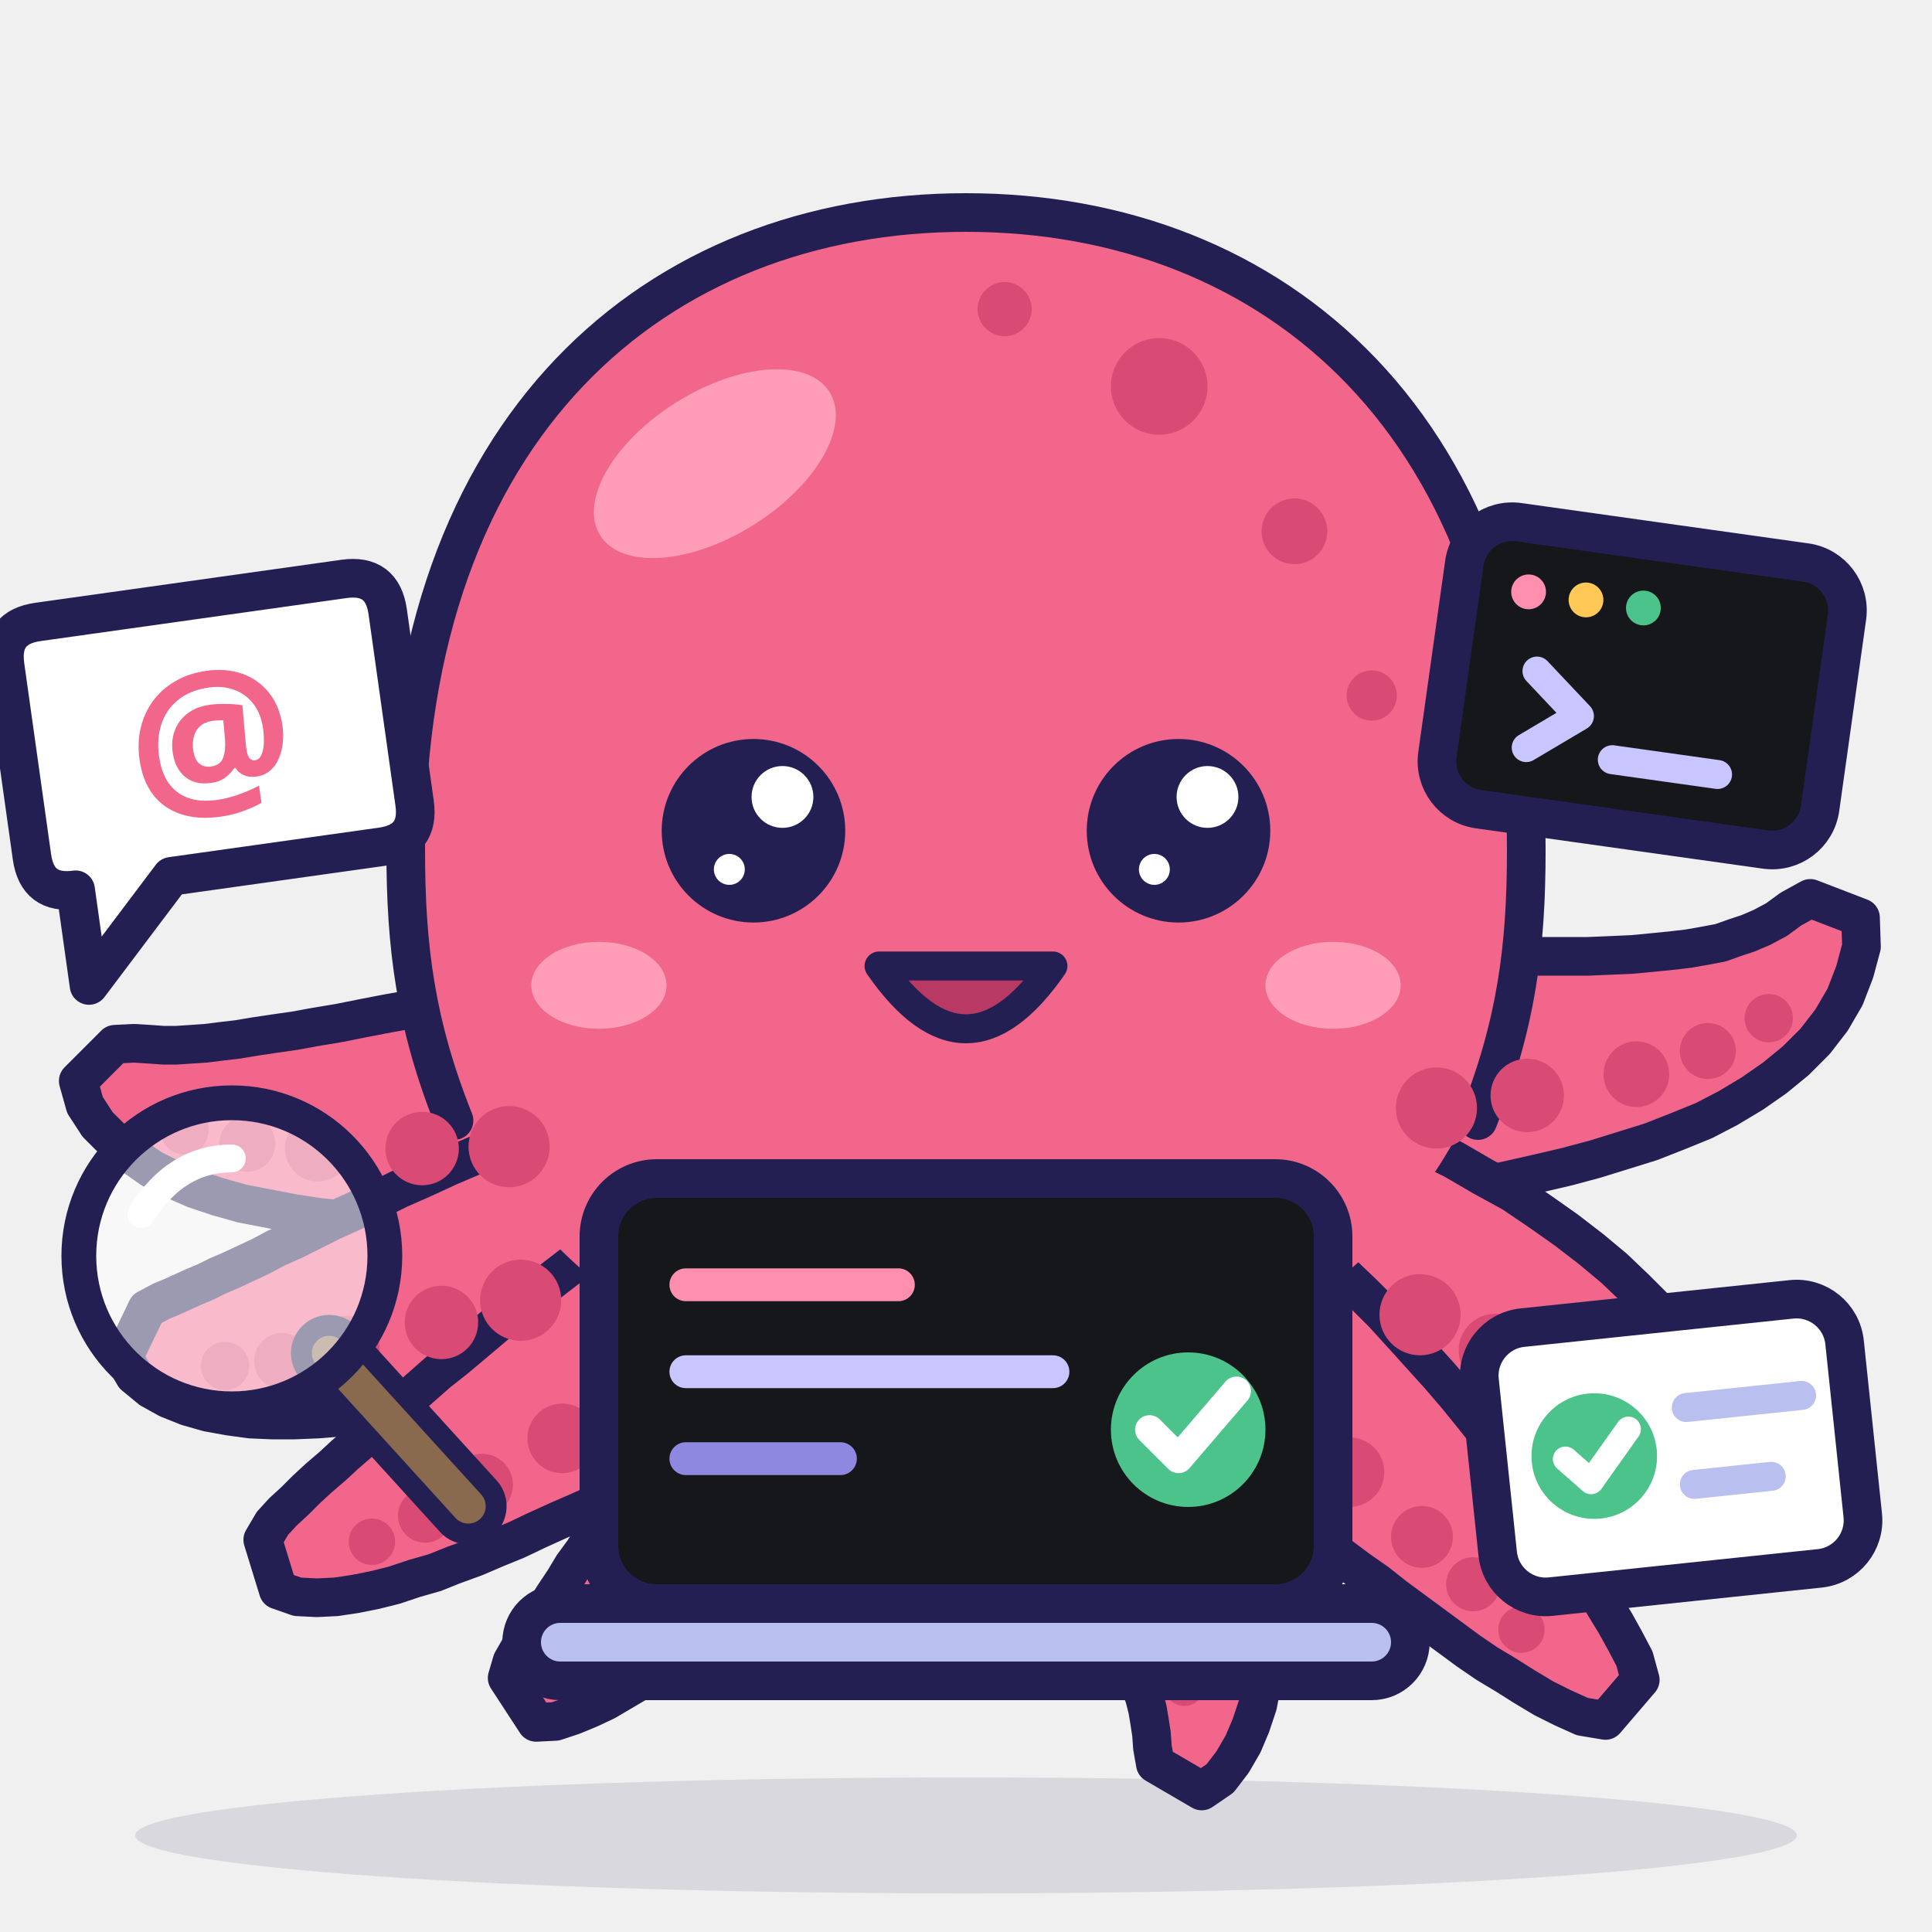
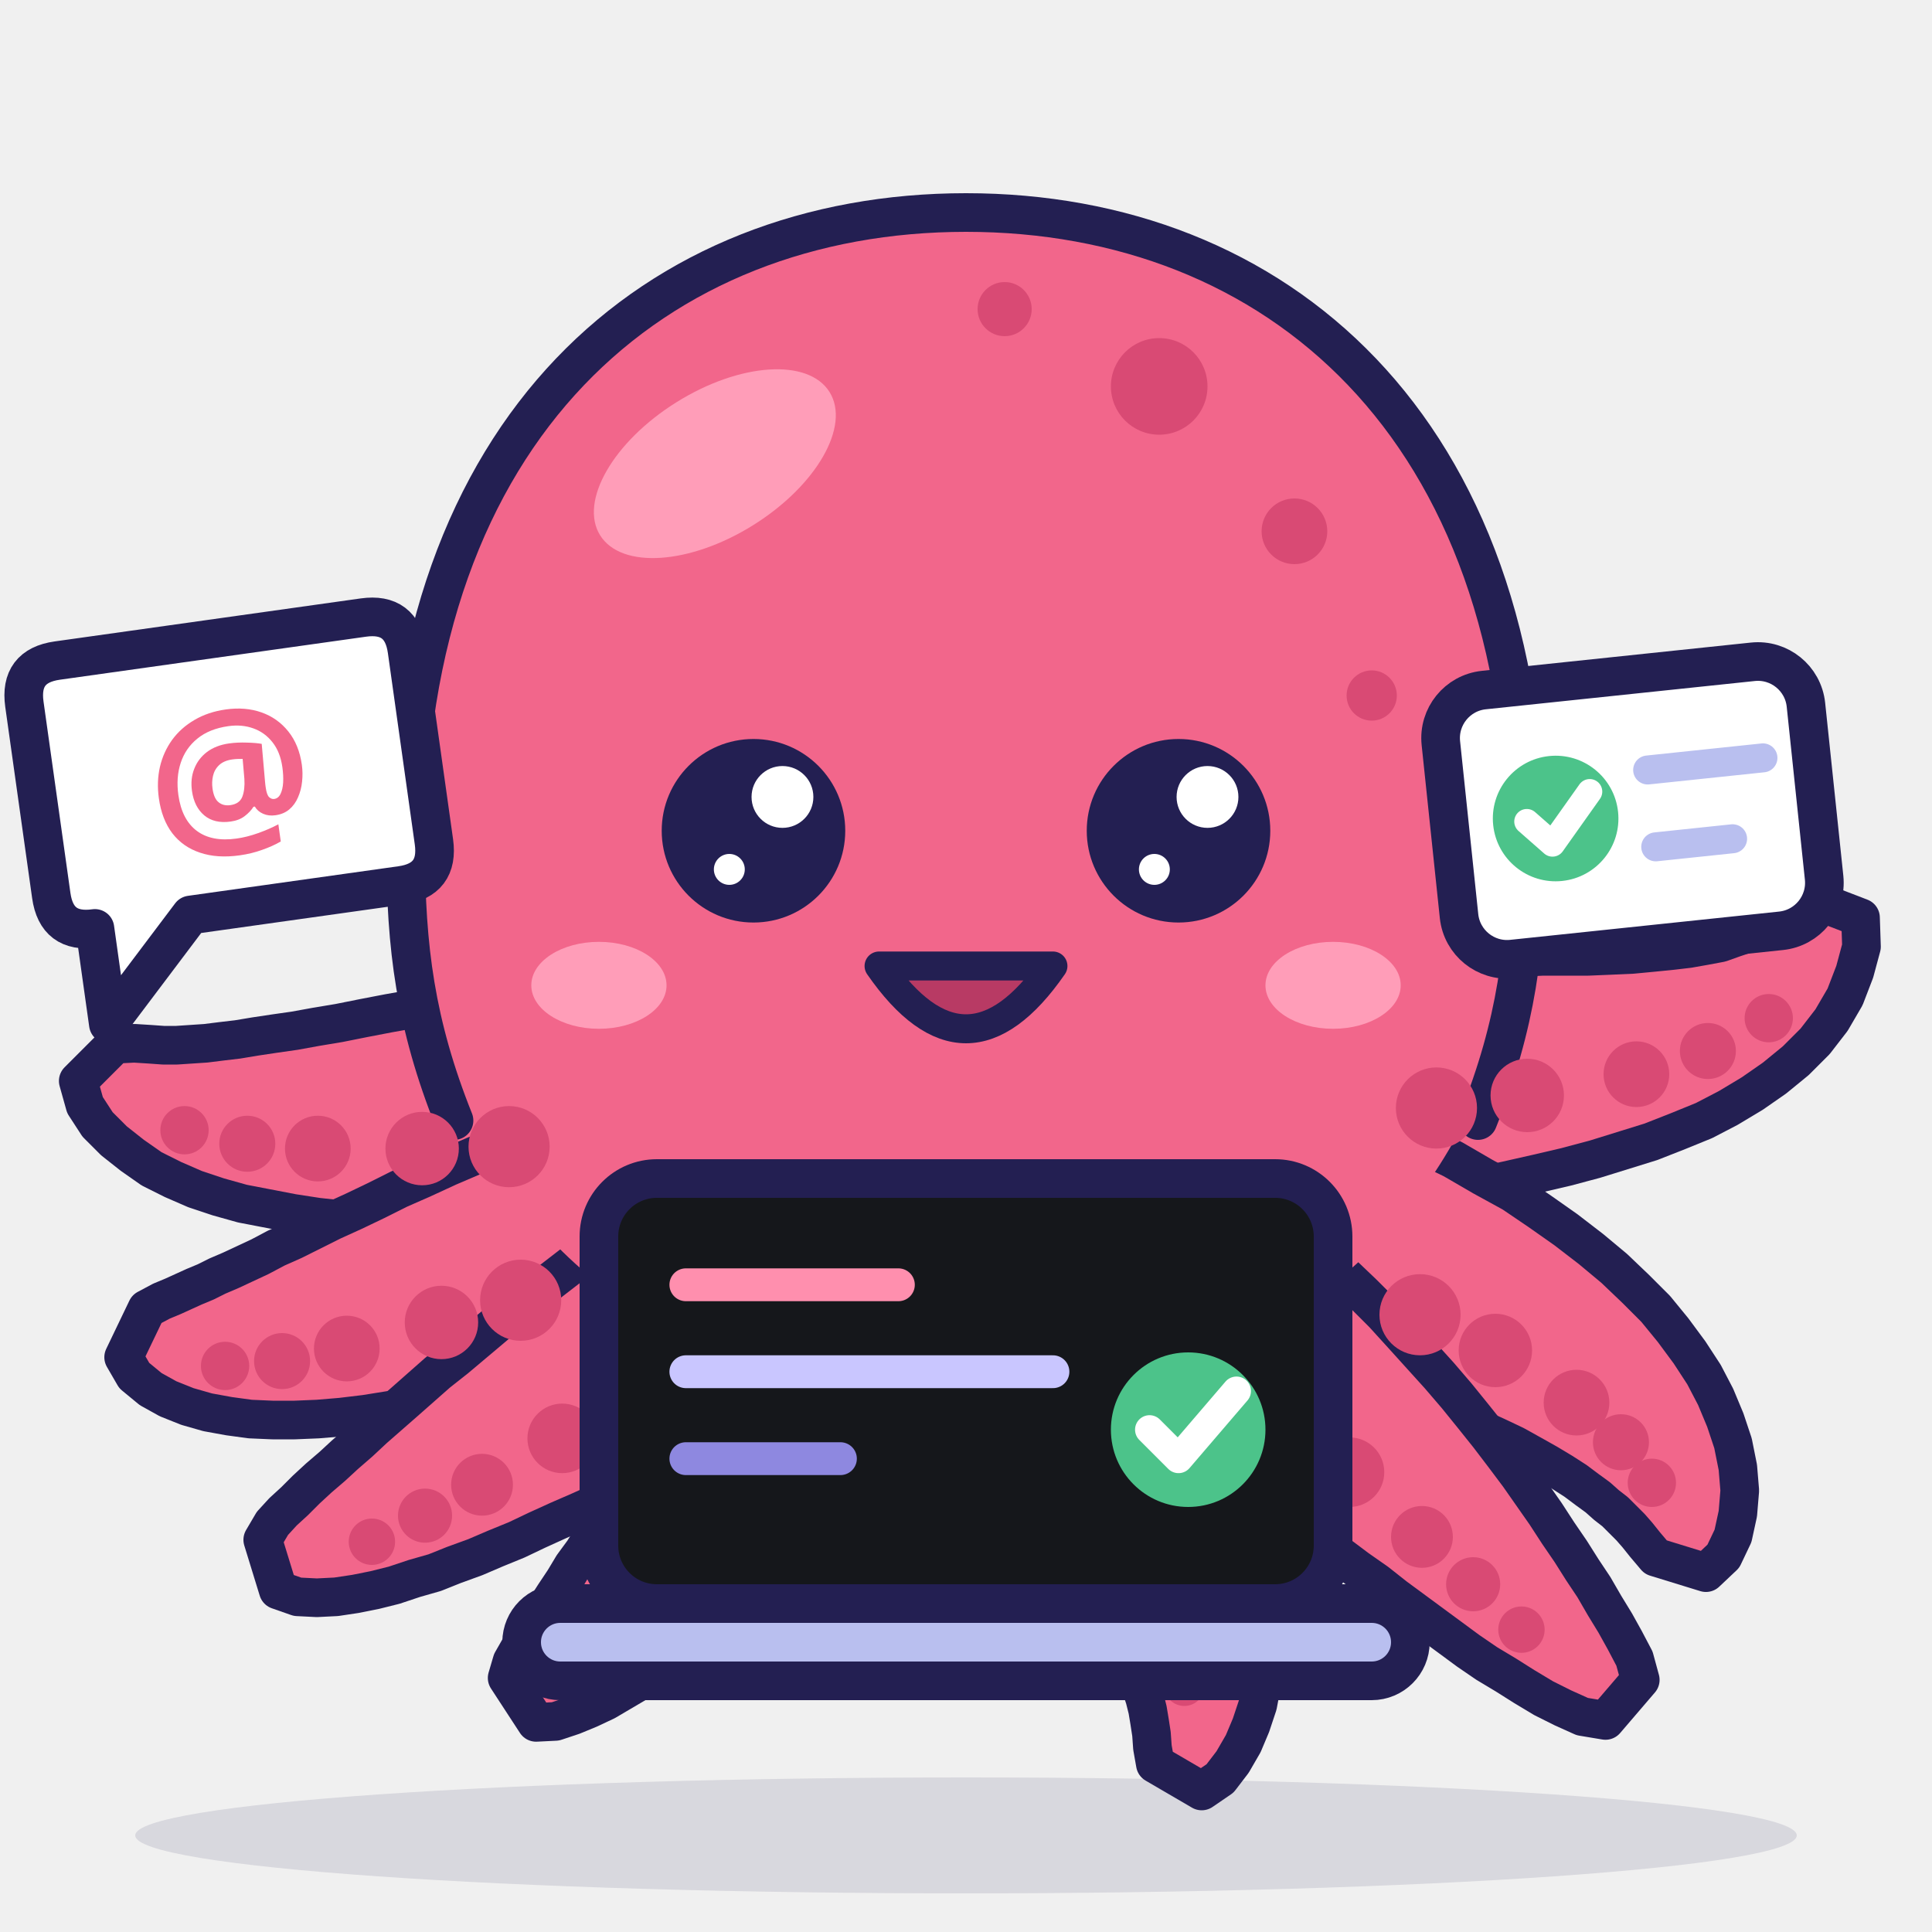
<svg xmlns="http://www.w3.org/2000/svg" viewBox="0 0 200 200" role="img" aria-label="Pouple the octopus">
  <ellipse cx="100" cy="190" rx="86" ry="6" fill="#231F52" opacity=".12" />
  <path d="M119.2 130.6 L122.7 129.6 L126.1 128.7 L129.6 127.8 L133.0 127.0 L136.3 126.3 L139.7 125.6 L143.0 124.9 L146.3 124.2 L149.6 123.6 L152.8 122.9 L156.0 122.2 L159.1 121.5 L162.1 120.8 L165.1 120.0 L168.0 119.1 L170.9 118.2 L173.7 117.1 L176.4 116.0 L178.9 114.7 L181.4 113.2 L183.7 111.6 L185.9 109.8 L187.9 107.8 L189.6 105.6 L191.0 103.2 L192.0 100.6 L192.7 98.0 L192.6 95.0 L187.4 93.0 L185.4 94.1 L183.9 95.2 L182.4 96.0 L181.0 96.6 L179.5 97.1 L178.1 97.6 L176.5 97.9 L174.8 98.2 L173.1 98.4 L171.1 98.6 L169.0 98.8 L166.8 98.9 L164.4 99.0 L161.9 99.0 L159.2 99.0 L156.4 99.0 L153.4 99.0 L150.3 99.0 L147.1 99.0 L143.7 99.1 L140.2 99.1 L136.6 99.2 L132.9 99.4 L129.1 99.6 L125.1 99.9 L121.1 100.3 L117.0 100.8 L112.8 101.4 Z" fill="#F2668B" stroke="#231F52" stroke-width="4" stroke-linejoin="round" />
  <path d="M85.7 101.1 L81.4 101.0 L77.4 100.9 L73.4 101.0 L69.5 101.2 L65.8 101.4 L62.1 101.7 L58.6 102.1 L55.2 102.5 L52.0 103.0 L48.8 103.5 L45.8 103.9 L43.0 104.4 L40.2 104.9 L37.6 105.4 L35.1 105.9 L32.7 106.3 L30.5 106.7 L28.4 107.0 L26.4 107.3 L24.6 107.6 L22.9 107.8 L21.3 108.0 L19.8 108.1 L18.3 108.2 L16.9 108.2 L15.5 108.1 L13.9 108.0 L11.9 108.1 L8.1 111.9 L8.8 114.4 L10.1 116.4 L11.8 118.1 L13.7 119.6 L15.7 121.0 L17.9 122.1 L20.2 123.1 L22.6 123.9 L25.1 124.6 L27.7 125.1 L30.3 125.6 L32.9 126.0 L35.7 126.3 L38.4 126.6 L41.2 126.8 L44.1 127.0 L47.1 127.2 L50.0 127.4 L53.1 127.6 L56.1 127.8 L59.3 128.0 L62.4 128.3 L65.6 128.6 L68.9 128.9 L72.2 129.3 L75.5 129.8 L78.9 130.3 L82.3 130.9 Z" fill="#F2668B" stroke="#231F52" stroke-width="4" stroke-linejoin="round" />
  <path d="M115.5 138.8 L119.0 139.1 L122.4 139.6 L125.7 140.0 L128.9 140.6 L132.0 141.2 L135.0 141.9 L137.9 142.6 L140.7 143.4 L143.4 144.2 L145.9 145.0 L148.4 145.9 L150.7 146.8 L152.9 147.8 L154.9 148.7 L156.8 149.6 L158.6 150.6 L160.2 151.5 L161.7 152.4 L163.1 153.3 L164.3 154.2 L165.4 155.0 L166.3 155.8 L167.2 156.5 L168.0 157.3 L168.8 158.1 L169.5 158.9 L170.3 159.9 L171.4 161.2 L176.6 162.8 L178.4 161.1 L179.4 159.0 L179.9 156.7 L180.1 154.3 L179.9 151.9 L179.4 149.4 L178.6 147.0 L177.6 144.6 L176.4 142.3 L174.9 140.0 L173.2 137.7 L171.4 135.5 L169.3 133.4 L167.1 131.3 L164.7 129.3 L162.1 127.3 L159.4 125.4 L156.6 123.5 L153.5 121.8 L150.4 120.0 L147.1 118.4 L143.7 116.8 L140.1 115.3 L136.4 113.9 L132.6 112.6 L128.7 111.4 L124.6 110.2 L120.5 109.2 Z" fill="#F2668B" stroke="#231F52" stroke-width="4" stroke-linejoin="round" />
  <path d="M79.4 109.2 L75.6 110.2 L71.8 111.3 L68.2 112.4 L64.8 113.5 L61.4 114.7 L58.2 115.9 L55.1 117.1 L52.1 118.4 L49.2 119.6 L46.4 120.8 L43.8 122.0 L41.3 123.1 L38.9 124.3 L36.6 125.4 L34.4 126.4 L32.4 127.4 L30.4 128.4 L28.6 129.2 L26.9 130.1 L25.4 130.8 L23.9 131.5 L22.5 132.1 L21.3 132.7 L20.1 133.2 L19.0 133.7 L17.9 134.2 L16.7 134.7 L15.2 135.5 L12.8 140.5 L13.9 142.4 L15.6 143.8 L17.4 144.8 L19.4 145.6 L21.5 146.2 L23.7 146.6 L25.9 146.9 L28.2 147.0 L30.5 147.0 L32.9 146.9 L35.3 146.7 L37.8 146.4 L40.3 146.0 L42.9 145.6 L45.5 145.2 L48.2 144.7 L50.9 144.2 L53.7 143.6 L56.5 143.1 L59.4 142.5 L62.4 142.0 L65.4 141.4 L68.4 140.9 L71.5 140.4 L74.7 139.9 L78.0 139.5 L81.3 139.1 L84.6 138.8 Z" fill="#F2668B" stroke="#231F52" stroke-width="4" stroke-linejoin="round" />
  <path d="M107.4 142.3 L109.9 143.5 L112.4 144.6 L114.8 145.8 L117.2 147.1 L119.5 148.3 L121.8 149.6 L124.0 151.0 L126.2 152.4 L128.3 153.7 L130.4 155.2 L132.5 156.6 L134.5 158.0 L136.6 159.5 L138.5 160.9 L140.5 162.4 L142.5 163.8 L144.4 165.3 L146.3 166.7 L148.2 168.1 L150.1 169.5 L152.0 170.9 L153.9 172.2 L155.9 173.4 L157.8 174.6 L159.8 175.8 L161.8 176.8 L163.8 177.7 L166.2 178.1 L169.8 173.9 L169.2 171.7 L168.2 169.8 L167.2 168.0 L166.1 166.2 L165.0 164.3 L163.8 162.5 L162.6 160.6 L161.3 158.7 L160.0 156.7 L158.6 154.7 L157.2 152.7 L155.7 150.7 L154.1 148.6 L152.5 146.6 L150.8 144.5 L149.0 142.4 L147.1 140.3 L145.2 138.2 L143.2 136.0 L141.1 133.9 L138.9 131.8 L136.6 129.7 L134.2 127.6 L131.7 125.6 L129.1 123.6 L126.4 121.6 L123.6 119.6 L120.6 117.7 Z" fill="#F2668B" stroke="#231F52" stroke-width="4" stroke-linejoin="round" />
  <path d="M80.1 117.3 L77.3 118.9 L74.5 120.6 L71.8 122.2 L69.2 123.9 L66.7 125.6 L64.2 127.3 L61.8 129.0 L59.5 130.7 L57.3 132.4 L55.1 134.1 L53.0 135.7 L51.0 137.4 L49.1 139.0 L47.2 140.6 L45.3 142.1 L43.6 143.6 L41.9 145.1 L40.3 146.5 L38.7 147.9 L37.2 149.3 L35.7 150.6 L34.4 151.8 L33.0 153.0 L31.7 154.2 L30.5 155.4 L29.3 156.5 L28.2 157.7 L27.2 159.4 L28.8 164.6 L30.8 165.3 L32.8 165.4 L34.8 165.3 L36.8 165.0 L38.8 164.6 L40.8 164.1 L42.9 163.4 L45.0 162.8 L47.0 162.0 L49.2 161.2 L51.3 160.3 L53.5 159.4 L55.6 158.4 L57.8 157.4 L60.1 156.4 L62.3 155.4 L64.6 154.3 L66.9 153.2 L69.3 152.2 L71.7 151.1 L74.1 150.0 L76.5 148.9 L79.0 147.8 L81.5 146.8 L84.0 145.7 L86.6 144.7 L89.2 143.7 L91.9 142.7 Z" fill="#F2668B" stroke="#231F52" stroke-width="4" stroke-linejoin="round" />
  <path d="M95.3 137.4 L96.6 139.5 L98.0 141.7 L99.3 143.8 L100.7 145.8 L102.0 147.8 L103.3 149.7 L104.6 151.7 L105.9 153.5 L107.2 155.3 L108.4 157.1 L109.5 158.8 L110.6 160.5 L111.7 162.1 L112.7 163.7 L113.6 165.2 L114.5 166.7 L115.3 168.1 L116.0 169.5 L116.6 170.8 L117.2 172.1 L117.7 173.4 L118.1 174.6 L118.5 175.8 L118.8 177.0 L119.0 178.2 L119.2 179.5 L119.3 180.9 L119.6 182.6 L124.4 185.4 L126.3 184.1 L127.6 182.4 L128.7 180.5 L129.5 178.6 L130.2 176.5 L130.6 174.4 L130.9 172.2 L131.0 170.0 L130.9 167.8 L130.7 165.6 L130.4 163.4 L129.9 161.2 L129.4 159.0 L128.8 156.8 L128.1 154.6 L127.4 152.4 L126.6 150.2 L125.7 148.0 L124.9 145.9 L124.0 143.7 L123.0 141.5 L122.1 139.4 L121.2 137.2 L120.2 135.1 L119.3 132.9 L118.4 130.8 L117.6 128.7 L116.7 126.6 Z" fill="#F2668B" stroke="#231F52" stroke-width="4" stroke-linejoin="round" />
  <path d="M85.0 124.0 L83.4 126.2 L81.8 128.3 L80.3 130.4 L78.8 132.5 L77.4 134.6 L76.0 136.6 L74.6 138.7 L73.2 140.7 L71.9 142.7 L70.6 144.6 L69.4 146.6 L68.1 148.5 L67.0 150.3 L65.8 152.1 L64.6 153.9 L63.5 155.6 L62.5 157.3 L61.4 159.0 L60.4 160.6 L59.3 162.1 L58.4 163.6 L57.4 165.1 L56.5 166.5 L55.6 167.9 L54.7 169.3 L53.8 170.6 L53.0 172.0 L52.5 173.7 L55.5 178.3 L57.5 178.2 L59.3 177.6 L61.0 176.9 L62.7 176.1 L64.4 175.1 L66.1 174.1 L67.8 172.9 L69.4 171.7 L71.0 170.5 L72.7 169.2 L74.3 167.8 L75.9 166.4 L77.6 164.9 L79.2 163.4 L80.8 161.8 L82.5 160.3 L84.1 158.7 L85.8 157.0 L87.5 155.4 L89.1 153.7 L90.8 152.0 L92.5 150.3 L94.2 148.6 L95.9 146.9 L97.7 145.1 L99.4 143.4 L101.2 141.7 L103.0 140.0 Z" fill="#F2668B" stroke="#231F52" stroke-width="4" stroke-linejoin="round" />
  <path d="M42 88 C42 44 68 22 100 22 C132 22 158 44 158 88 C158 112 146 130 130 138 C116 144 84 144 70 138 C54 130 42 112 42 88 Z" fill="#F2668B" />
  <path d="M47 116 C43 106 42 98 42 88 C42 44 68 22 100 22 C132 22 158 44 158 88 C158 98 157 106 153 116" fill="none" stroke="#231F52" stroke-width="4" stroke-linecap="round" stroke-linejoin="round" />
  <ellipse cx="74" cy="48" rx="14" ry="7.5" transform="rotate(-32 74 48)" fill="#FF9DB8" />
  <circle cx="120" cy="40" r="5" fill="#D94A74" />
  <circle cx="134" cy="55" r="3.4" fill="#D94A74" />
  <circle cx="104" cy="32" r="2.8" fill="#D94A74" />
  <circle cx="142" cy="72" r="2.6" fill="#D94A74" />
  <circle cx="148.7" cy="114.7" r="4.2" fill="#D94A74" />
  <circle cx="158.1" cy="113.4" r="3.8" fill="#D94A74" />
  <circle cx="169.4" cy="111.2" r="3.4" fill="#D94A74" />
  <circle cx="176.8" cy="108.8" r="2.9" fill="#D94A74" />
  <circle cx="183.1" cy="105.4" r="2.5" fill="#D94A74" />
  <circle cx="52.7" cy="118.7" r="4.2" fill="#D94A74" />
  <circle cx="43.7" cy="118.9" r="3.8" fill="#D94A74" />
  <circle cx="32.9" cy="118.9" r="3.4" fill="#D94A74" />
  <circle cx="25.6" cy="118.4" r="2.9" fill="#D94A74" />
  <circle cx="19.1" cy="117.0" r="2.5" fill="#D94A74" />
  <circle cx="147.0" cy="136.1" r="4.2" fill="#D94A74" />
  <circle cx="154.8" cy="139.8" r="3.8" fill="#D94A74" />
  <circle cx="163.2" cy="145.2" r="3.4" fill="#D94A74" />
  <circle cx="167.8" cy="149.3" r="2.9" fill="#D94A74" />
  <circle cx="171.0" cy="153.5" r="2.5" fill="#D94A74" />
  <circle cx="53.9" cy="134.6" r="4.2" fill="#D94A74" />
  <circle cx="45.7" cy="136.9" r="3.8" fill="#D94A74" />
  <circle cx="35.9" cy="139.6" r="3.4" fill="#D94A74" />
  <circle cx="29.2" cy="140.9" r="2.9" fill="#D94A74" />
  <circle cx="23.3" cy="141.4" r="2.5" fill="#D94A74" />
  <circle cx="133.7" cy="147.4" r="3.9" fill="#D94A74" />
  <circle cx="139.7" cy="152.4" r="3.6" fill="#D94A74" />
  <circle cx="147.2" cy="159.1" r="3.2" fill="#D94A74" />
  <circle cx="152.5" cy="164.0" r="2.8" fill="#D94A74" />
  <circle cx="157.5" cy="168.7" r="2.4" fill="#D94A74" />
  <circle cx="65.0" cy="145.0" r="3.9" fill="#D94A74" />
  <circle cx="58.2" cy="148.9" r="3.6" fill="#D94A74" />
  <circle cx="49.9" cy="153.7" r="3.2" fill="#D94A74" />
  <circle cx="44.0" cy="156.9" r="2.8" fill="#D94A74" />
  <circle cx="38.5" cy="159.6" r="2.4" fill="#D94A74" />
  <circle cx="113.5" cy="151.9" r="3.4" fill="#D94A74" />
  <circle cx="116.7" cy="157.6" r="3.2" fill="#D94A74" />
  <circle cx="120.0" cy="164.7" r="2.8" fill="#D94A74" />
  <circle cx="121.8" cy="169.7" r="2.5" fill="#D94A74" />
  <circle cx="122.6" cy="174.5" r="2.1" fill="#D94A74" />
  <circle cx="81.9" cy="150.8" r="3.4" fill="#D94A74" />
  <circle cx="77.3" cy="156.0" r="3.2" fill="#D94A74" />
  <circle cx="71.5" cy="162.5" r="2.8" fill="#D94A74" />
  <circle cx="67.2" cy="166.9" r="2.5" fill="#D94A74" />
  <circle cx="63.0" cy="170.8" r="2.1" fill="#D94A74" />
  <ellipse cx="62" cy="102" rx="7" ry="4.5" fill="#FF9DB8" />
  <ellipse cx="138" cy="102" rx="7" ry="4.5" fill="#FF9DB8" />
  <circle cx="78" cy="86" r="9.5" fill="#231F52" />
  <circle cx="122" cy="86" r="9.5" fill="#231F52" />
  <circle cx="81" cy="82.5" r="3.2" fill="#fff" />
  <circle cx="125" cy="82.5" r="3.2" fill="#fff" />
  <circle cx="75.5" cy="90" r="1.6" fill="#fff" />
  <circle cx="119.5" cy="90" r="1.6" fill="#fff" />
  <path d="M91 100 Q100 113 109 100 Z" fill="#B83A64" stroke="#231F52" stroke-width="3" stroke-linejoin="round" />
-   <g transform="rotate(-8 22 78)">
-     <path d="M6 62 H38 Q42 62 42 66 V86 Q42 90 38 90 H16 L6 100 V90 Q2 90 2 86 V66 Q2 62 6 62 Z" fill="#fff" stroke="#231F52" stroke-width="4" stroke-linejoin="round" />
-     <text x="22" y="83" text-anchor="middle" font-family="ui-rounded, Arial Rounded MT Bold, system-ui, sans-serif" font-weight="800" font-size="19" fill="#F2668B">@</text>
+   <g transform="rotate(-8 24 82)">
+     <path d="M8 66 H40 Q44 66 44 70 V90 Q44 94 40 94 H18 L8 104 V94 Q4 94 4 90 V70 Q4 66 8 66 Z" fill="#fff" stroke="#231F52" stroke-width="4" stroke-linejoin="round" />
+     <text x="24" y="87" text-anchor="middle" font-family="ui-rounded, Arial Rounded MT Bold, system-ui, sans-serif" font-weight="800" font-size="19" fill="#F2668B">@</text>
  </g>
-   <g transform="rotate(8 170 71)">
-     <rect x="150" y="56" width="40" height="30" rx="5" fill="#15171B" stroke="#231F52" stroke-width="4" />
-     <circle cx="157" cy="63" r="1.8" fill="#FF8FAE" />
-     <circle cx="163" cy="63" r="1.8" fill="#FFC857" />
-     <circle cx="169" cy="63" r="1.8" fill="#4CC38A" />
-     <path d="M159 71 l5 4 -5 4" fill="none" stroke="#C9C6FF" stroke-width="3" stroke-linecap="round" stroke-linejoin="round" />
-     <path d="M168 79 h11" stroke="#C9C6FF" stroke-width="3" stroke-linecap="round" />
-   </g>
-   <g transform="translate(24 130) scale(.72)">
-     <path d="M14 14 L34 36" stroke="#231F52" stroke-width="11" stroke-linecap="round" />
-     <path d="M14 14 L34 36" stroke="#8A6A4F" stroke-width="5" stroke-linecap="round" />
-     <circle cx="0" cy="0" r="22" fill="#fff" fill-opacity=".55" stroke="#231F52" stroke-width="5" />
-     <path d="M-13 -6 Q-8 -14 0 -14" fill="none" stroke="#fff" stroke-width="4" stroke-linecap="round" />
-   </g>
-   <g transform="rotate(-6 172 150)">
-     <rect x="154" y="136" width="38" height="28" rx="5" fill="#fff" stroke="#231F52" stroke-width="4" />
-     <circle cx="165" cy="150" r="6.5" fill="#4CC38A" />
-     <path d="M162 150 l2.4 2.6 4.4 -5" fill="none" stroke="#fff" stroke-width="2.6" stroke-linecap="round" stroke-linejoin="round" />
-     <path d="M175 146 h12 M175 154 h8" stroke="#B9BFEF" stroke-width="3" stroke-linecap="round" />
+   <g transform="rotate(-6 168 84)">
+     <rect x="150" y="70" width="38" height="28" rx="5" fill="#fff" stroke="#231F52" stroke-width="4" />
+     <circle cx="161" cy="84" r="6.5" fill="#4CC38A" />
+     <path d="M158 84 l2.4 2.6 4.4 -5" fill="none" stroke="#fff" stroke-width="2.6" stroke-linecap="round" stroke-linejoin="round" />
+     <path d="M171 80 h12 M171 88 h8" stroke="#B9BFEF" stroke-width="3" stroke-linecap="round" />
  </g>
  <rect x="62" y="122" width="76" height="44" rx="6" fill="#15171B" stroke="#231F52" stroke-width="4" />
  <path d="M71 133 h22" stroke="#FF8FAE" stroke-width="3.4" stroke-linecap="round" />
  <path d="M71 142 h38" stroke="#C9C6FF" stroke-width="3.4" stroke-linecap="round" />
  <path d="M71 151 h16" stroke="#8E88E0" stroke-width="3.4" stroke-linecap="round" />
  <circle cx="123" cy="148" r="8" fill="#4CC38A" />
  <path d="M119 148 l3 3 6 -7" fill="none" stroke="#fff" stroke-width="3" stroke-linecap="round" stroke-linejoin="round" />
  <rect x="54" y="166" width="92" height="8" rx="4" fill="#B9BFEF" stroke="#231F52" stroke-width="4" />
</svg>
